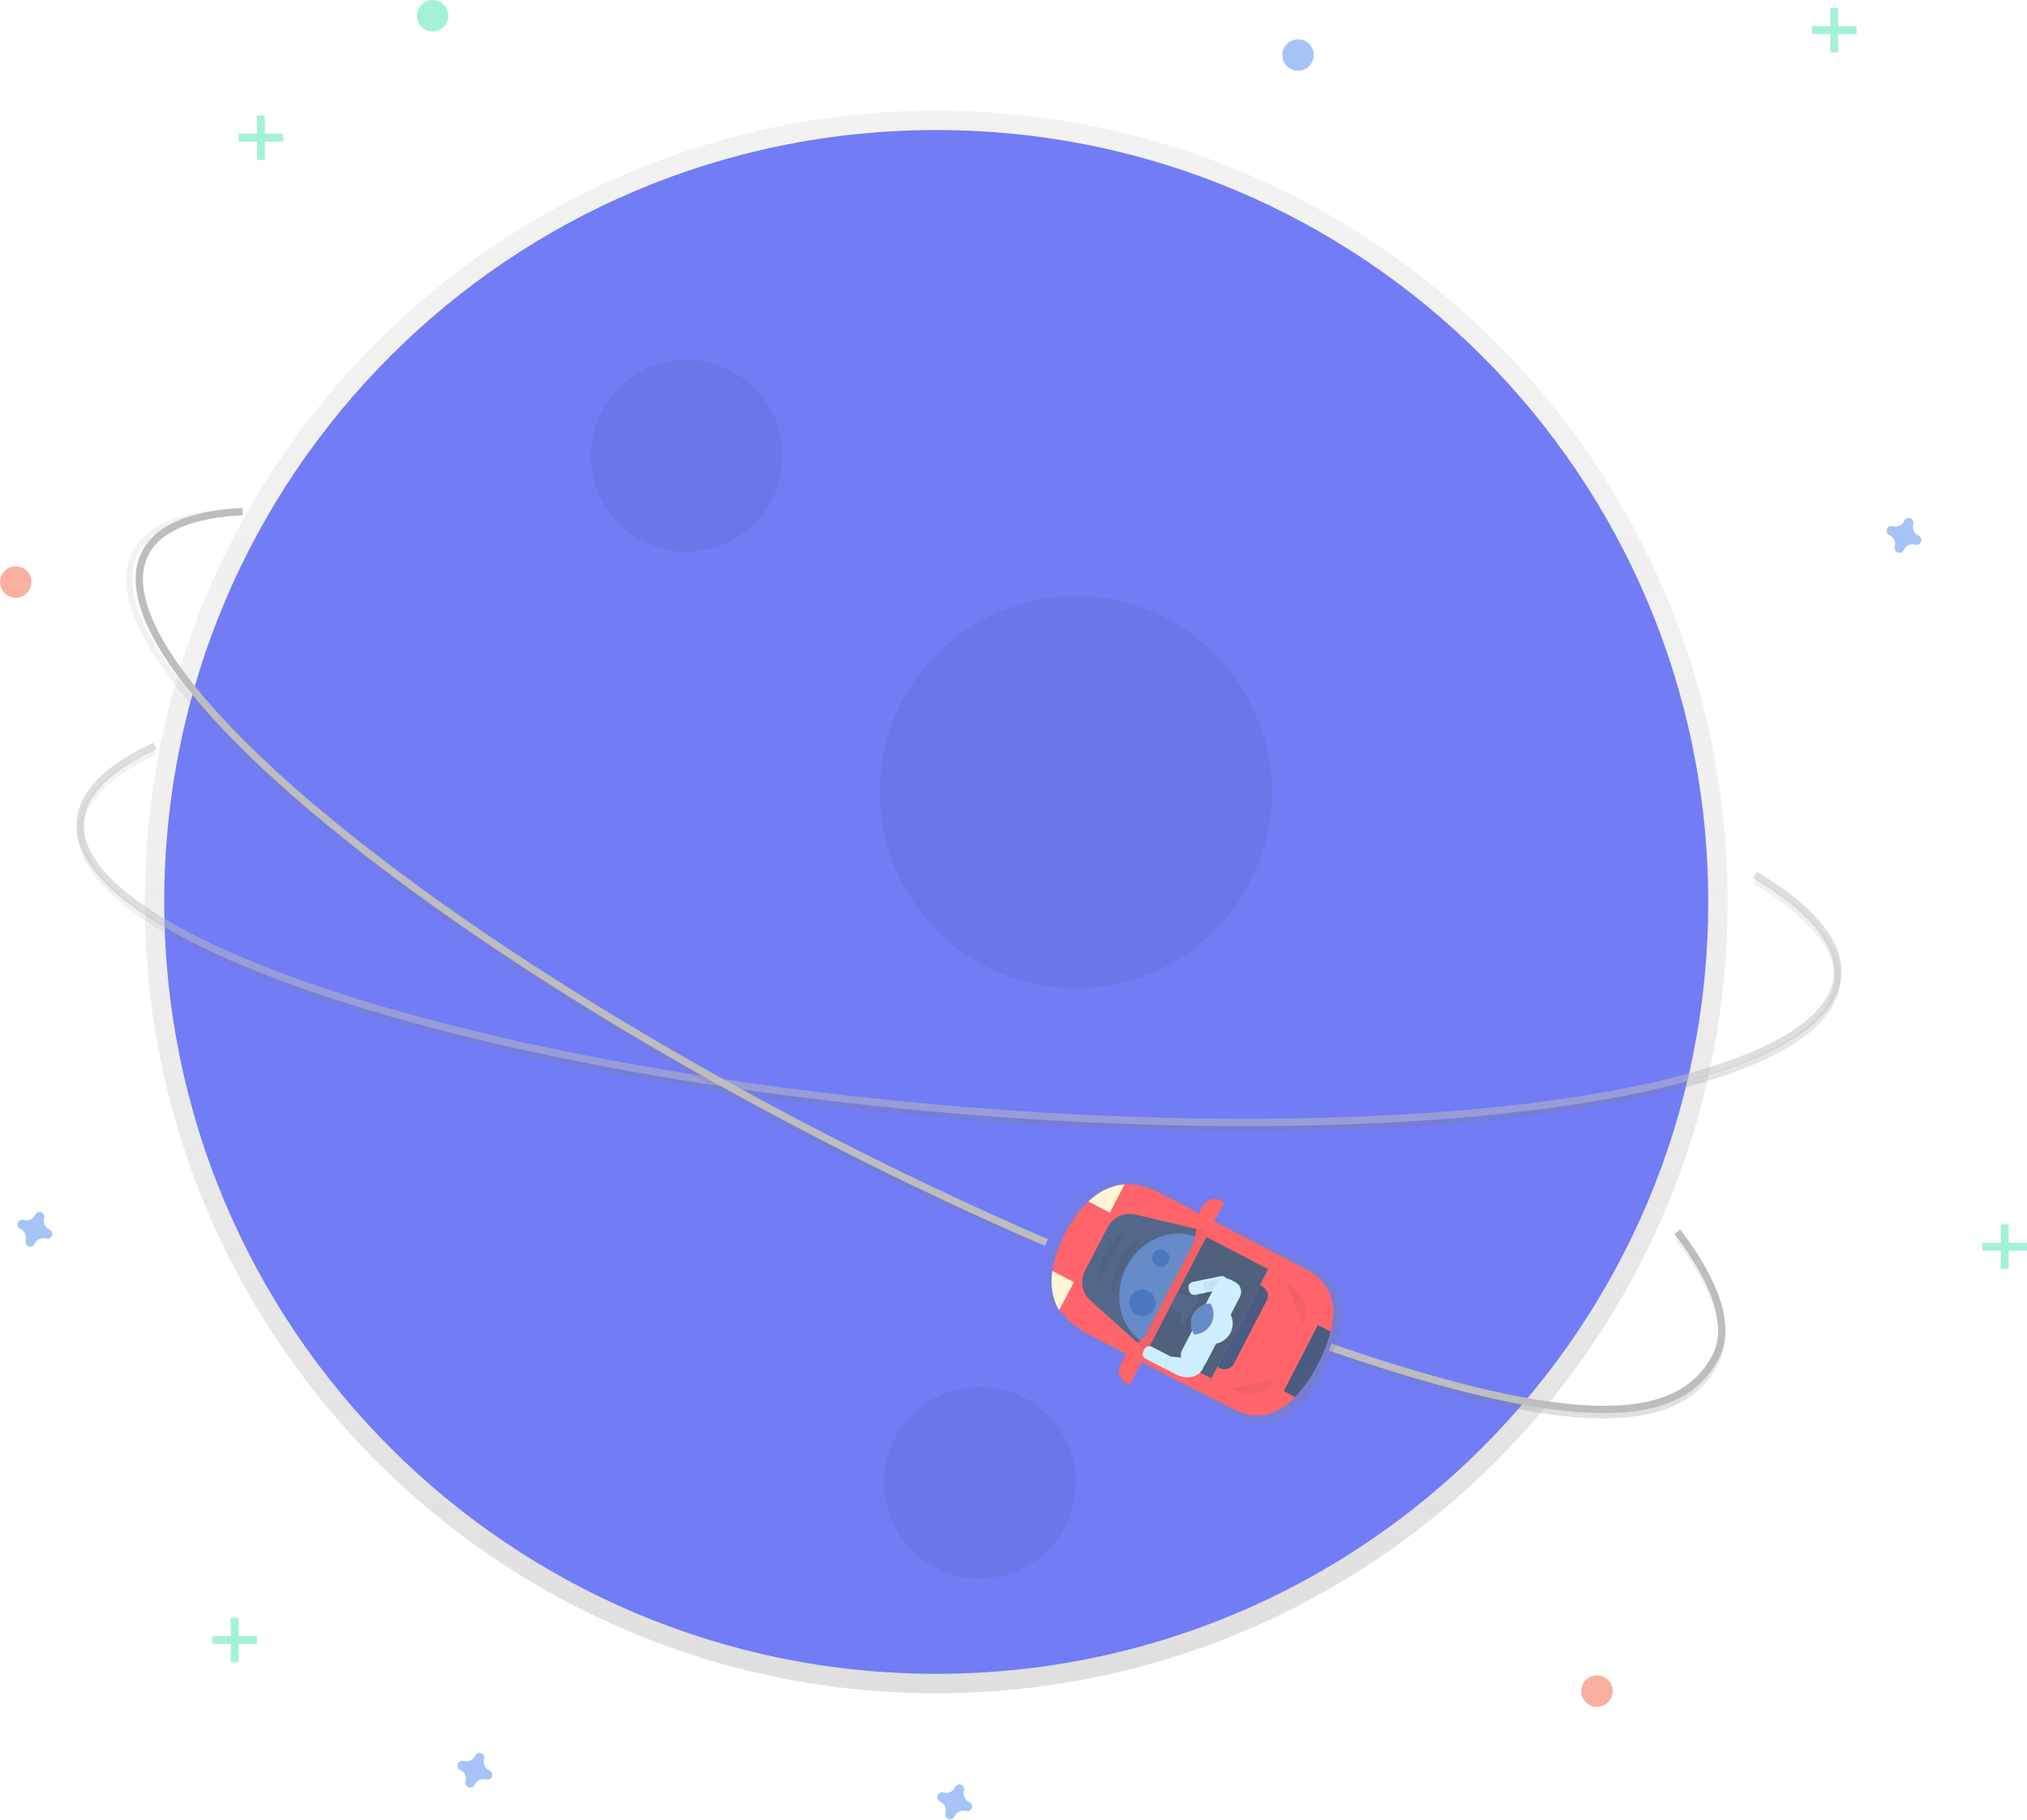
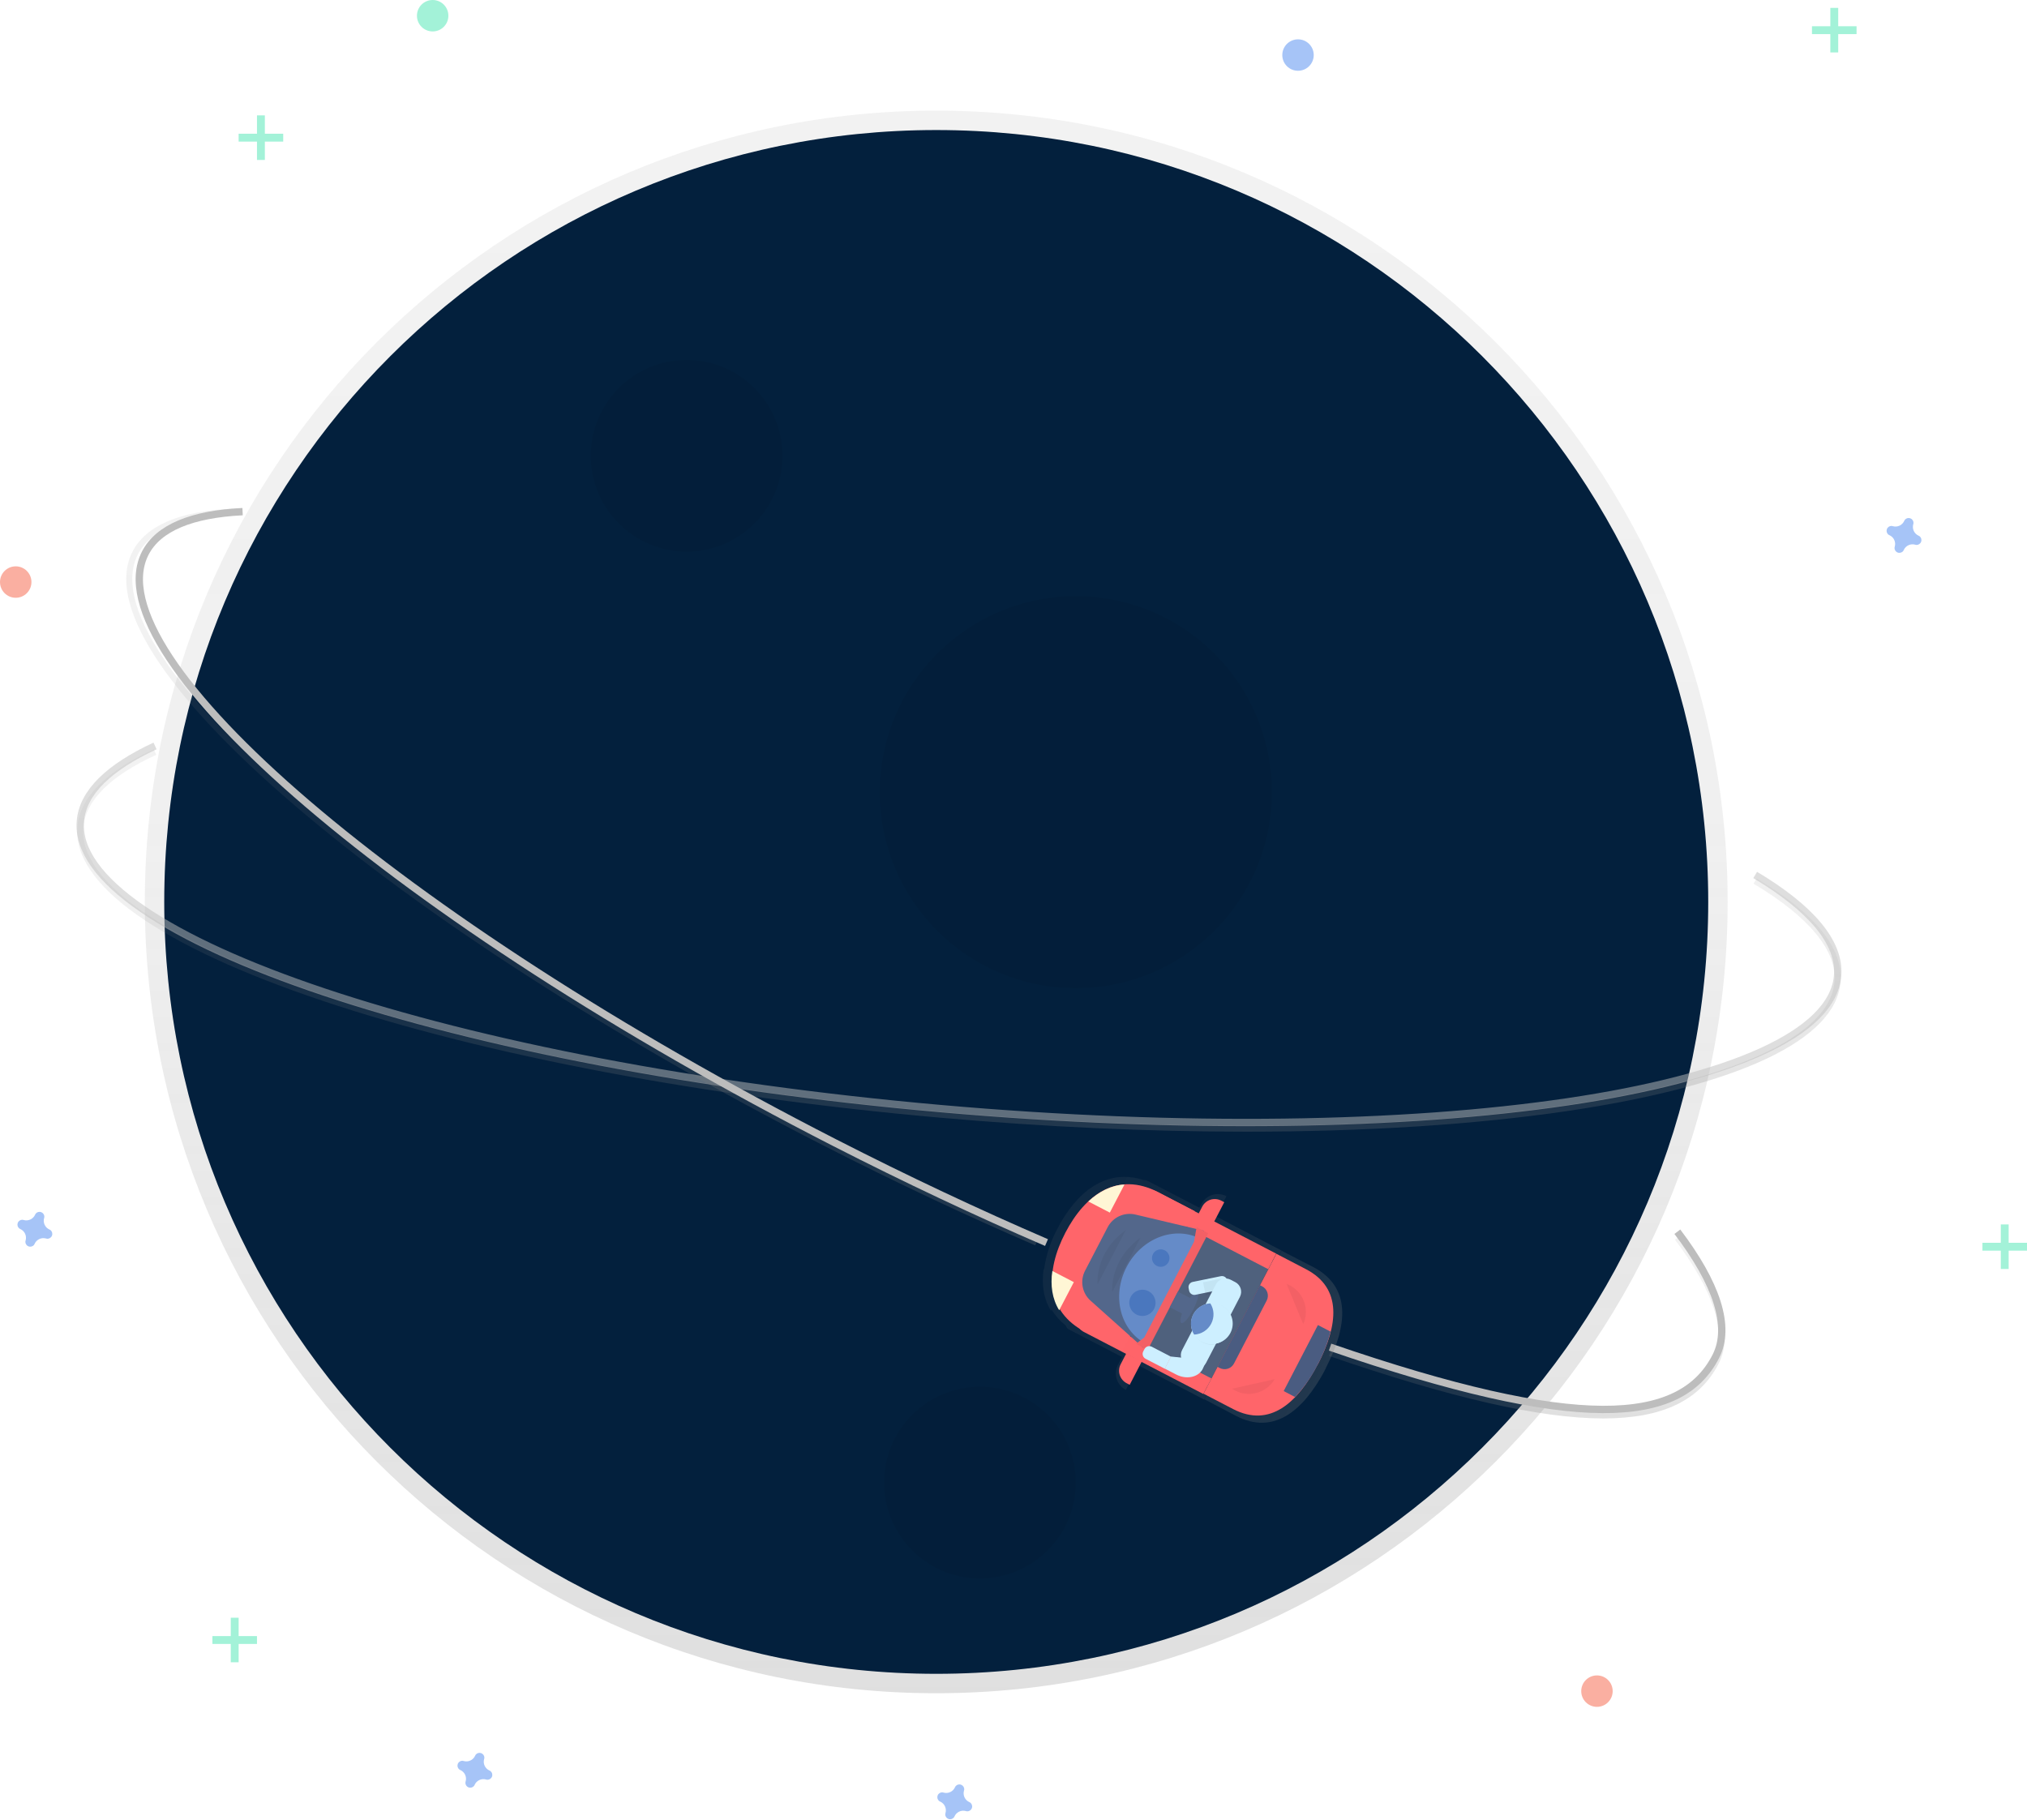
<svg xmlns="http://www.w3.org/2000/svg" xmlns:xlink="http://www.w3.org/1999/xlink" data-name="Layer 1" width="829" height="744.16">
  <defs>
    <linearGradient id="a" x1="382.9" y1="692.59" x2="382.9" y2="45.25" gradientUnits="userSpaceOnUse">
      <stop offset="0" stop-color="gray" stop-opacity=".25" />
      <stop offset=".54" stop-color="gray" stop-opacity=".12" />
      <stop offset="1" stop-color="gray" stop-opacity=".1" />
    </linearGradient>
    <linearGradient id="b" x1="577.21" y1="539.76" x2="577.21" y2="383.34" xlink:href="#a" />
    <linearGradient id="c" x1="422.99" y1="586.26" x2="422.99" y2="284.95" xlink:href="#a" />
    <linearGradient id="d" x1="809.48" y1="657.06" x2="809.48" y2="582.42" xlink:href="#a" />
    <linearGradient id="e" x1="728.61" y1="677.75" x2="728.61" y2="553.95" gradientTransform="rotate(-62.55 694.585 659.015)" xlink:href="#a" />
  </defs>
  <circle cx="382.9" cy="368.92" r="323.67" fill="url(#a)" />
-   <circle cx="382.9" cy="368.92" r="315.73" fill="#727cf5" />
+   <circle cx="382.9" cy="368.92" r="315.73" fill="#03203d" />
  <circle cx="280.81" cy="186.43" r="39.22" opacity=".05" />
  <circle cx="400.77" cy="606.43" r="39.22" opacity=".05" />
  <circle cx="439.99" cy="324.03" r="80.19" opacity=".05" />
  <path d="M694.73 539.76c-39.72 0-82-1.9-125.22-5.72-96.07-8.48-185.62-25.41-252.14-47.66-67-22.43-102.8-47.77-100.72-71.35 1.05-11.94 11.57-22.6 31.25-31.68l1 2.25c-18.82 8.68-28.85 18.65-29.82 29.65s7.35 22.84 24.75 34.82c17.1 11.77 42.09 23.19 74.29 34 66.35 22.2 155.69 39.08 251.58 47.54s186.81 7.49 256-2.74c33.58-5 60.19-11.84 79.09-20.43 19.24-8.74 29.49-18.82 30.47-29.95 1.12-12.67-10.33-26.56-33.1-40.16l1.27-2.13c24 14.33 35.53 28.63 34.3 42.51-2.08 23.59-41.74 42.27-111.66 52.6-38.07 5.61-82.84 8.44-131.34 8.45z" transform="translate(-185 -76.87)" fill="url(#b)" />
  <path d="M717.83 357.89c22.71 13.57 34.91 27.67 33.7 41.33-4.19 47.47-168.46 71.75-366.91 54.23S28.69 383.25 32.88 335.78c1-11.73 11.85-22 30.53-30.66" fill="none" stroke="#bdbdbd" stroke-miterlimit="10" stroke-width="3" opacity=".5" />
  <path d="M608.39 586.26c-28.62-12.34-57.83-26.11-86.81-40.94-85.87-43.92-162.52-93.21-215.83-138.81-53.72-45.94-77.36-82.85-66.58-103.94 5.46-10.68 19.21-16.61 40.85-17.64l.12 2.47c-20.7 1-33.74 6.46-38.77 16.29s-1.76 23.93 9.88 41.56c11.43 17.32 30.31 37.3 56.11 59.36 53.16 45.5 129.64 94.68 215.34 138.51 28.94 14.8 58.09 28.55 86.67 40.87z" transform="translate(-185 -76.87)" fill="url(#c)" />
  <path d="M428 508.25c-28.09-12.11-57.19-25.79-86.74-40.9C163.89 376.64 37.7 268.7 59.4 226.28c5.36-10.48 19.25-16 39.81-17" fill="none" stroke="#bdbdbd" stroke-miterlimit="10" stroke-width="3" />
  <path d="M840.73 657.06c-26 0-62.67-8.5-112.17-25.56l.81-2.34c94.46 32.54 141.19 33.86 156.25 4.41 5.79-11.32.39-28.49-15.61-49.65l2-1.49c16.86 22.28 22.19 39.87 15.84 52.27-7.65 14.89-22.73 22.35-47.12 22.36z" transform="translate(-185 -76.87)" fill="url(#d)" />
  <path d="M686 503.82c16 21.1 22 38.75 15.73 51-14.39 28.13-56.6 31-157.76-3.8" fill="none" stroke="#bdbdbd" stroke-miterlimit="10" stroke-width="3" />
  <g opacity=".5" fill="#47e6b1">
    <path d="M94.38 661.7h3.22v18.23h-3.22z" />
    <path d="M105.1 669.21v3.22H86.87v-3.22z" />
  </g>
  <g opacity=".5" fill="#47e6b1">
    <path d="M748.57 3.22h3.22v18.23h-3.22z" />
    <path d="M759.29 10.73v3.22h-18.23v-3.22z" />
  </g>
  <g opacity=".5" fill="#47e6b1">
    <path d="M818.28 500.83h3.22v18.23h-3.22z" />
    <path d="M829 508.34v3.22h-18.23v-3.22z" />
  </g>
  <g opacity=".5" fill="#47e6b1">
    <path d="M105.1 47.19h3.22v18.23h-3.22z" />
    <path d="M115.83 54.7v3.22H97.6V54.7z" />
  </g>
  <path d="M200.22 724.22a3.94 3.94 0 01-2.2-4.76 1.89 1.89 0 00.09-.44 2 2 0 00-3.55-1.31 1.89 1.89 0 00-.22.39 3.94 3.94 0 01-4.76 2.2 1.89 1.89 0 00-.44-.09 2 2 0 00-1.31 3.55 1.89 1.89 0 00.39.22 3.94 3.94 0 012.2 4.76 1.89 1.89 0 00-.09.44 2 2 0 003.55 1.31 1.89 1.89 0 00.22-.39 3.94 3.94 0 014.76-2.2 1.89 1.89 0 00.44.09 2 2 0 001.31-3.55 1.89 1.89 0 00-.39-.22zm196.25 12.91a3.94 3.94 0 01-2.2-4.76 1.89 1.89 0 00.09-.44 2 2 0 00-3.55-1.31 1.89 1.89 0 00-.22.39 3.94 3.94 0 01-4.76 2.2 1.89 1.89 0 00-.44-.09 2 2 0 00-1.31 3.55 1.89 1.89 0 00.39.22 3.94 3.94 0 012.2 4.76 1.89 1.89 0 00-.09.44 2 2 0 003.55 1.31 1.89 1.89 0 00.22-.39 3.94 3.94 0 014.76-2.2 1.89 1.89 0 00.44.09 2 2 0 001.31-3.55 1.89 1.89 0 00-.39-.22zm388.23-518a3.94 3.94 0 01-2.2-4.76 1.89 1.89 0 00.09-.44 2 2 0 00-3.55-1.31 1.89 1.89 0 00-.22.39 3.94 3.94 0 01-4.76 2.2 1.89 1.89 0 00-.44-.09 2 2 0 00-1.31 3.55 1.89 1.89 0 00.39.22 3.94 3.94 0 012.2 4.76 1.89 1.89 0 00-.09.44 2 2 0 003.55 1.31 1.89 1.89 0 00.22-.39 3.94 3.94 0 014.76-2.2 1.89 1.89 0 00.44.09 2 2 0 001.31-3.55 1.89 1.89 0 00-.39-.22zM20.26 502.93a3.94 3.94 0 01-2.2-4.76 1.89 1.89 0 00.09-.44 2 2 0 00-3.55-1.31 1.89 1.89 0 00-.22.39 3.94 3.94 0 01-4.76 2.2 1.89 1.89 0 00-.44-.09 2 2 0 00-1.31 3.55 1.89 1.89 0 00.39.22 3.94 3.94 0 012.2 4.76 1.89 1.89 0 00-.09.44 2 2 0 003.55 1.31 1.89 1.89 0 00.22-.39 3.94 3.94 0 014.76-2.2 1.89 1.89 0 00.44.09 2 2 0 001.31-3.55 1.89 1.89 0 00-.39-.22z" fill="#4d8af0" opacity=".5" />
  <circle cx="6.43" cy="238.08" r="6.43" fill="#f55f44" opacity=".5" />
  <circle cx="530.86" cy="22.52" r="6.43" fill="#4d8af0" opacity=".5" />
  <circle cx="176.95" cy="6.43" r="6.43" fill="#47e6b1" opacity=".5" />
  <circle cx="653.12" cy="691.73" r="6.43" fill="#f55f44" opacity=".5" />
  <path d="M686.59 566.15a7.62 7.62 0 00-10.27 3.25l-.78 1.5-1.78-.93-15.91-8.26-3.46-1.8a3 3 0 00-1.57-.33c-15.23-5-27.45 4.63-35.33 19.8a49.7 49.7 0 00-5.49 16.68l-.18-.09c-.88 6.25-.06 12.11 3 17.07l.26-.51a24.56 24.56 0 005.82 6.56 2.32 2.32 0 001.19 1.52l21.78 11.31-1.66 3.19a7.62 7.62 0 003.25 10.27l5.17-10 26.86 13.95 1.76-3.38 1.76-3.38 2.63-5.07h.09l-6.1 11.74 12.85 6.76c15.64 8.12 27.59-2.31 36.27-18.47v-.09l.53-1v-.09l.45-.89c8.3-16.45 10-32.21-5.72-40.36l-12.81-6.6-7.07 13.62h-.09l3.61-6.95 1.66-3.19 1.85-3.57-26.86-14 4.29-8.26zm-41 58.08l.08.07h-.09z" transform="translate(-185 -76.87)" fill="url(#e)" />
  <path fill="#4f617d" d="M468.372 553.8l26.423-50.867 25.433 13.212-26.423 50.866z" />
  <path d="M539 558.01v-.09c-8.21 15.8-19.62 26.25-34.67 18.44l-12.11-6.29L522 512.84l12.1 6.29c15.05 7.82 13.11 23.08 4.9 38.88z" fill="#ff656a" />
  <path d="M539 557.92zm-9.35 13.51a55.65 55.65 0 009.35-13.46 59.11 59.11 0 005.17-13.29l-5.17-2.69-14 27zm-31.719-12.369l17.342-33.384.932.484a4.32 4.32 0 011.842 5.825l-13.368 25.735a4.32 4.32 0 01-5.825 1.842l-.932-.484.009-.018z" fill="#4a5c81" />
  <path d="M440.76 537.01l.646-1.242 54.044 28.073-3.301 6.354-48.923-25.413a5.76 5.76 0 01-2.465-7.772zm23.862-45.942l.646-1.242a5.76 5.76 0 017.766-2.456l48.932 25.418-3.3 6.354-54.044-28.074z" fill="#ff6469" />
  <path d="M488.65 495.41l-29.72 57.23-15-7.77c-16.53-8.59-16.44-24.81-8.24-40.61 8.21-15.8 21.43-25.2 38-16.62z" fill="#ff656a" />
  <path d="M433.18 535.93l6-11.5-8.79-4.56c-.86 5.88-.08 11.39 2.79 16.06zm26.71-51.43l-6 11.5-8.79-4.56c4.37-4.07 9.32-6.61 14.79-6.94z" fill="#fff6d5" />
  <path d="M458.325 558.017l2.305-4.437 6.354 3.3-4.96 9.549-1.225-.636a5.76 5.76 0 01-2.474-7.776zm42.365-66.263l-4.956 9.54-6.354-3.3 2.305-4.438a5.76 5.76 0 017.766-2.456l1.243.645-.005.01z" fill="#ff6469" />
  <path d="M492.44 503.44l-24.86 47.87-21.58-19.3a10.15 10.15 0 01-2.24-12.24l9.24-17.78a10.15 10.15 0 0111.35-5.2z" fill="#53678b" />
  <path d="M468.67 549.63c-10.54-5.47-14.09-19.51-7.93-31.37s19.69-17 30.22-11.55" fill="#658bc8" />
  <path fill="#ff656a" d="M494.16 504.45l-24.77 47.69-4.77-2.48 3.36-2.58 20.35-39.17 1.06-5.94 4.77 2.48z" />
  <path opacity=".05" d="M494.16 504.45l-24.77 47.69-4.77-2.48 3.36-2.58 20.35-39.17 1.06-5.94 4.77 2.48z" />
  <path fill="#53678b" d="M478.41 534.685l3.3-6.354 6.354 3.3-3.3 6.354z" />
  <ellipse cx="671.4" cy="611.6" rx="7.16" ry="1.79" transform="rotate(-62.55 515.698 725.462)" fill="#53678b" />
  <path d="M503.86 568.03a12.27 12.27 0 0017.47-3.9m4.83-39a12.27 12.27 0 016.84 16.52m-84.11-16.31s-1.41-12.84 11.56-22.25m-5.56 25.37s-1.41-12.84 11.56-22.25" opacity=".05" />
  <circle cx="652.2" cy="609.7" r="5.37" transform="rotate(-62.55 496.497 723.569)" fill="#4a77be" />
  <circle cx="659.69" cy="591.39" r="3.58" transform="rotate(-62.55 503.991 705.257)" fill="#4a77be" />
  <path d="M486.327 527.925l-.21-1.029a2.16 2.16 0 011.685-2.548l11.515-2.35a2.21 2.21 0 012.608 1.723l.634 3.107-13.72 2.8a2.16 2.16 0 01-2.512-1.703z" fill="#cdefff" />
  <path d="M493.089 529.787l-1.066-5.263 6.282-1.273a4.32 4.32 0 015.092 3.377l.208 1.029-10.516 2.13z" opacity=".05" />
  <path d="M483.434 552.25l4.329-8.332 9.868 5.126-4.329 8.333a4.45 4.45 0 01-6 1.898l-1.926-1a4.45 4.45 0 01-1.942-6.024z" fill="#cdefff" />
  <path d="M493.53 556.4l-1.79 3.83c-1.94 3.22-6.64 4.1-10.69 2l-4.7-2.44 2.55-4.92z" fill="#cdefff" />
  <path d="M467.563 552.773l.498-.958a2.23 2.23 0 013.007-.95l7.854 4.079-2.554 4.916-7.854-4.08a2.23 2.23 0 01-.95-3.007z" fill="#cdefff" />
  <path d="M491.92 549.13a8.27 8.27 0 005.3.8l.26-.51-9.6-5a8.28 8.28 0 004.04 4.71z" opacity=".05" />
  <path d="M507.108 530.452l-4.324 8.324-9.832-5.108 4.328-8.332a4.45 4.45 0 016-1.898l1.926 1a4.45 4.45 0 011.898 6z" fill="#cdefff" />
  <path d="M499.72 534.13a8.27 8.27 0 013.71 3.88l-.26.51-9.6-5a8.28 8.28 0 016.15.61z" opacity=".05" />
  <circle cx="680.82" cy="618.16" r="8.31" transform="rotate(-62.55 525.127 732.034)" fill="#cdefff" />
  <circle cx="680.41" cy="618.29" r="8.31" transform="rotate(-62.55 524.71 732.164)" fill="#cdefff" />
  <path d="M488 537.59a8.3 8.3 0 00.37 8.3 8.31 8.31 0 006.63-12.76 8.3 8.3 0 00-7 4.46z" fill="#658bc8" />
</svg>
